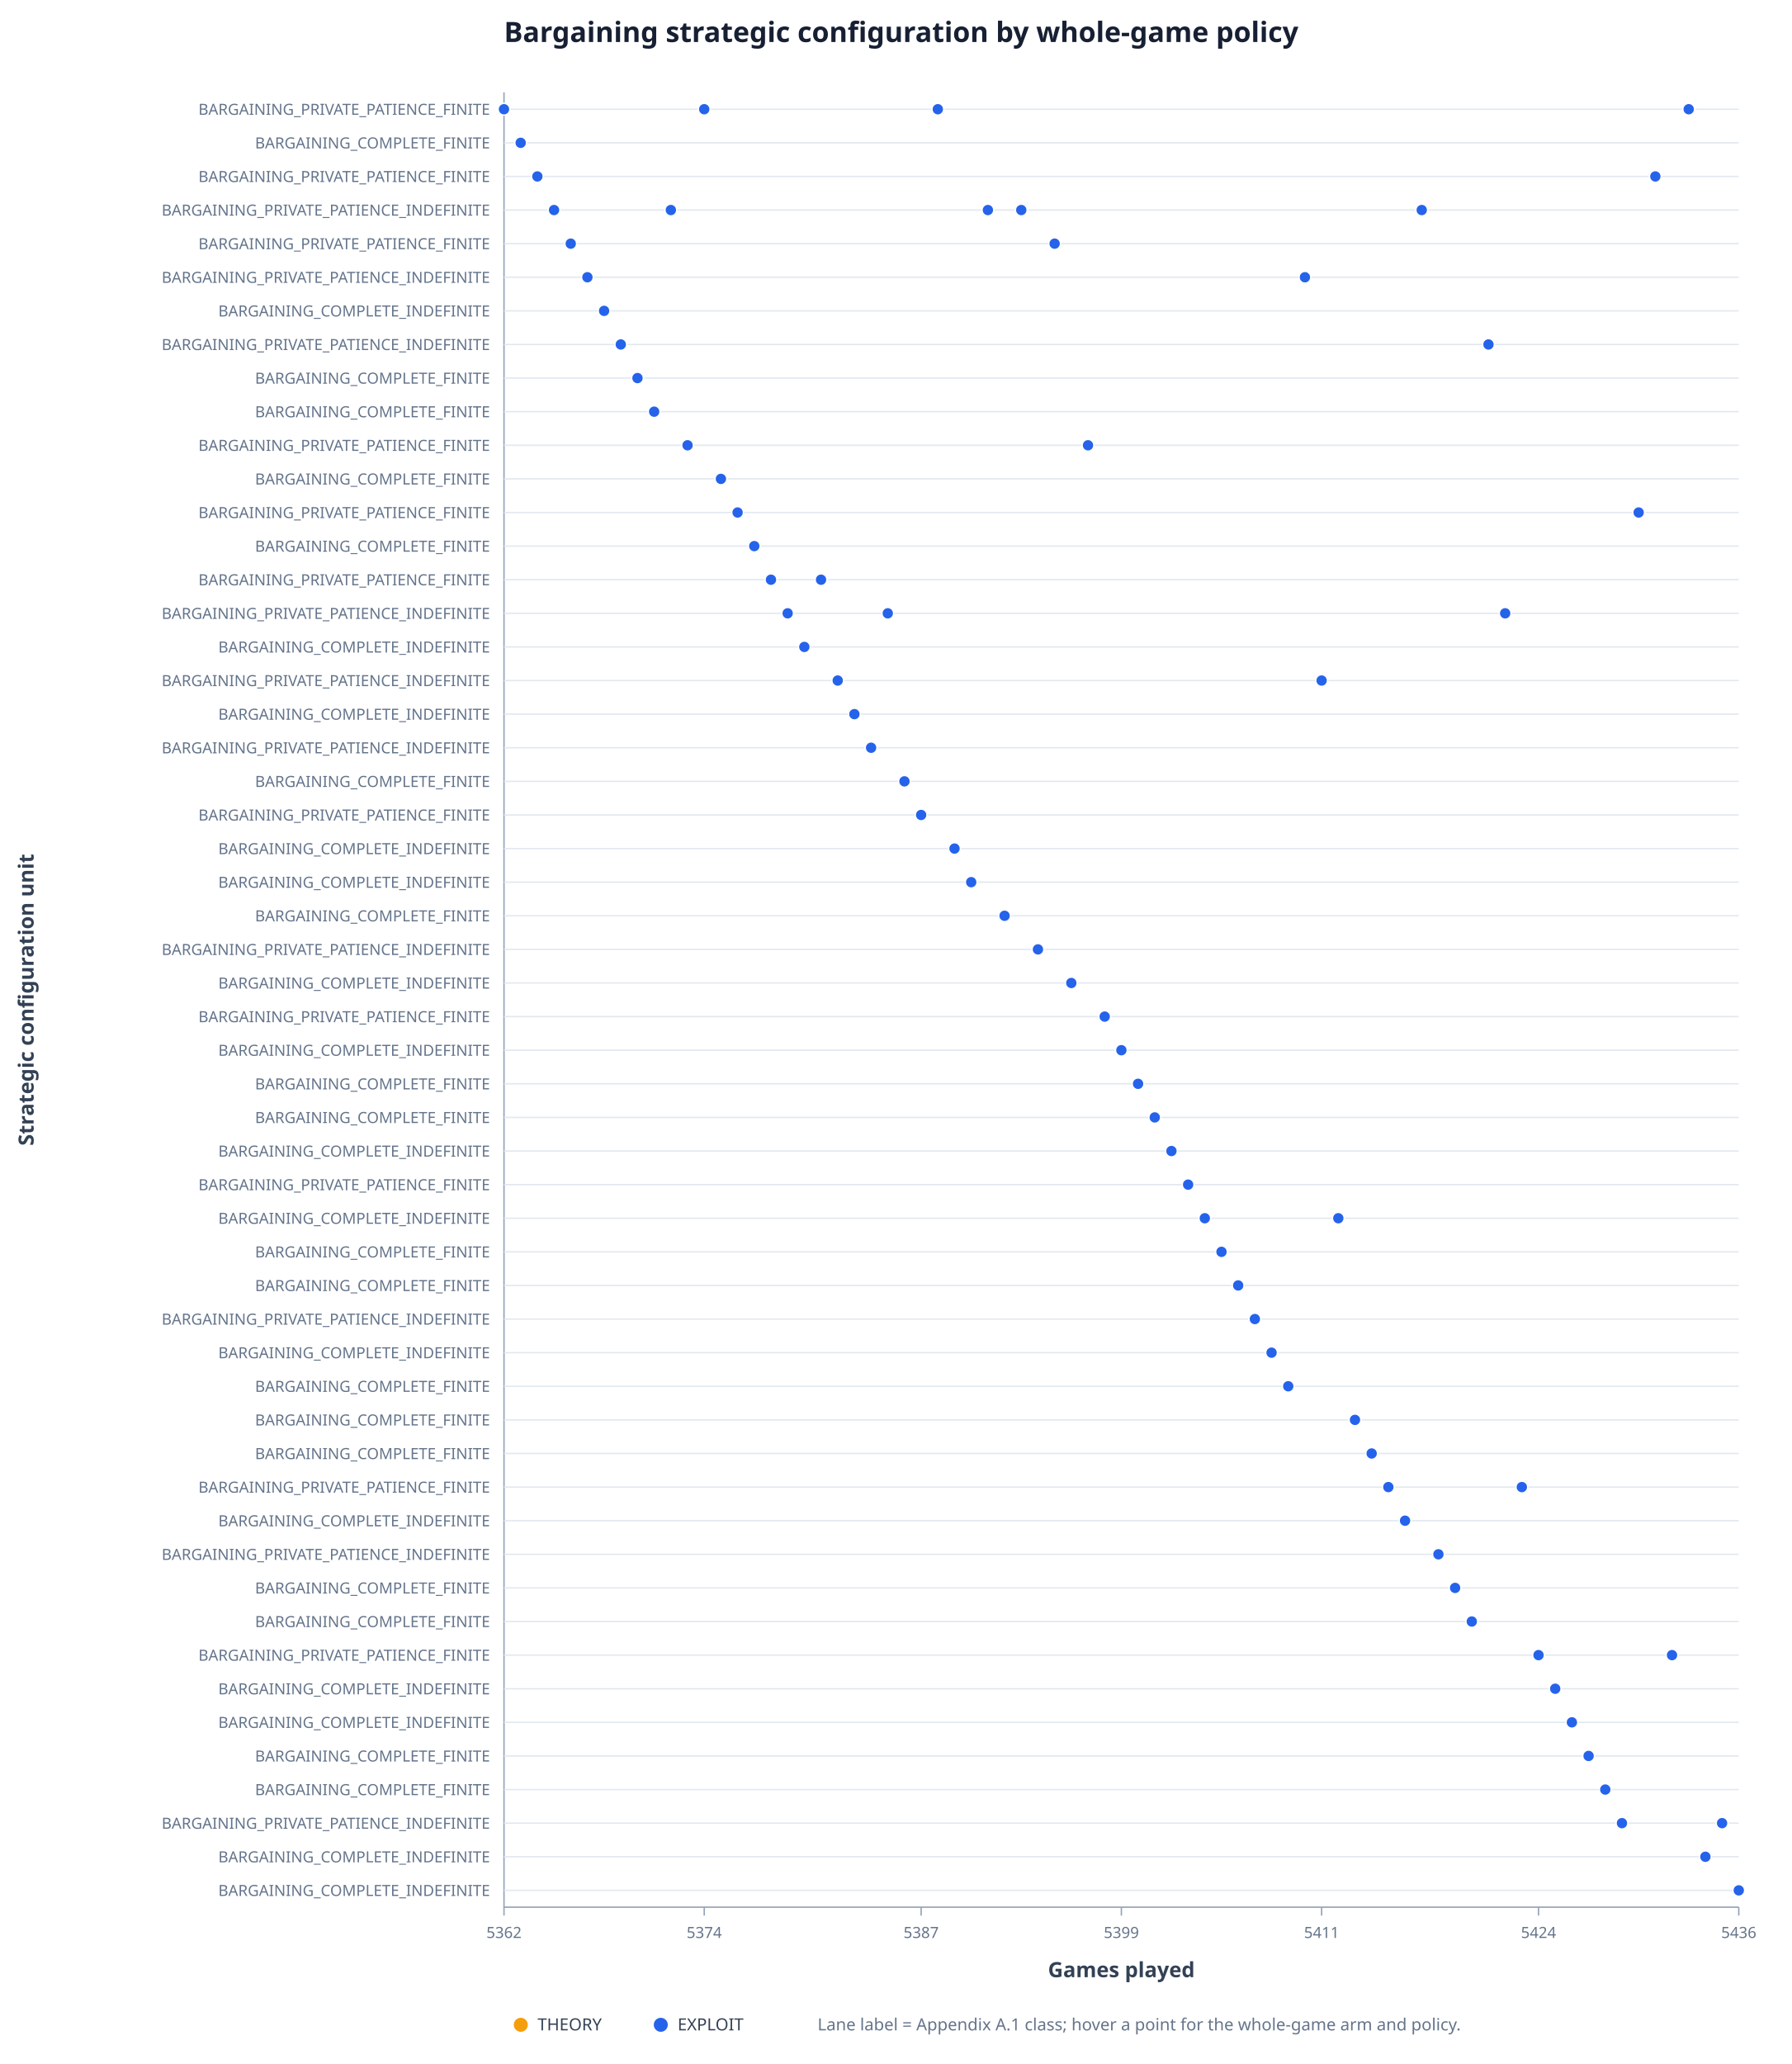
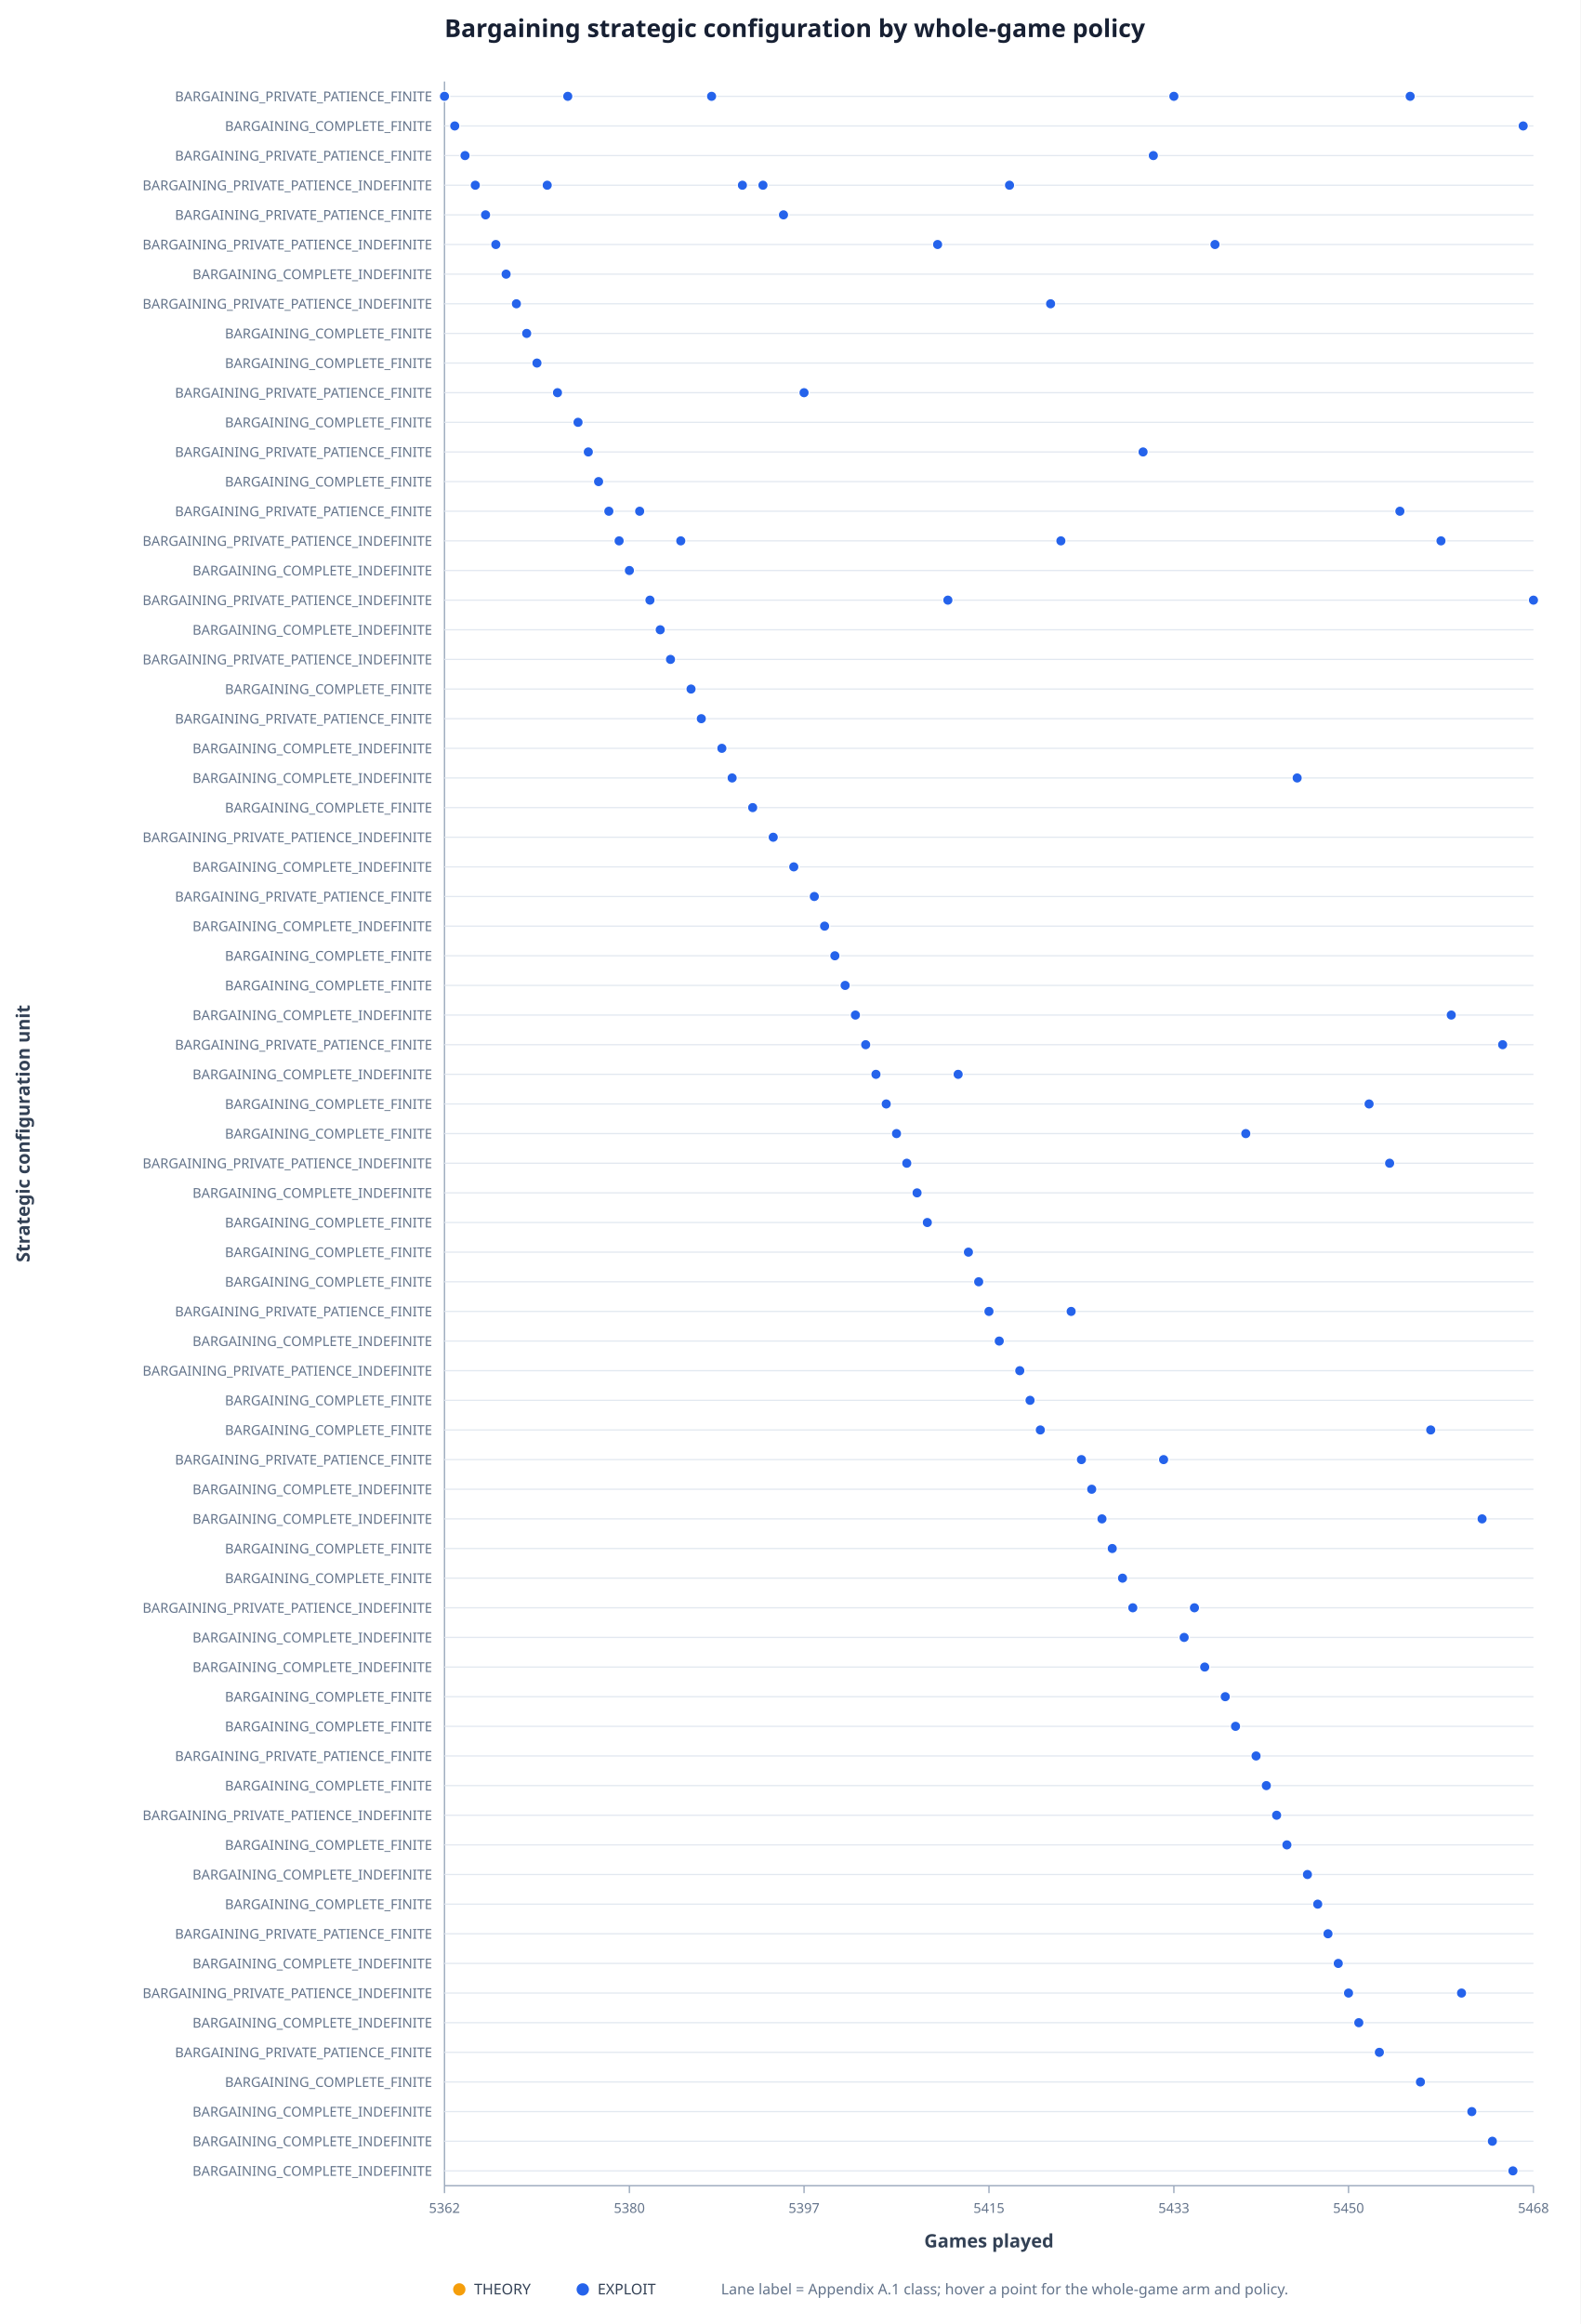
- <svg xmlns="http://www.w3.org/2000/svg" width="1280" height="1474" viewBox="0 0 1280 1474" role="img">
-   <rect width="1280" height="1474" fill="white" />
+ <svg xmlns="http://www.w3.org/2000/svg" width="1280" height="1882" viewBox="0 0 1280 1882" role="img">
+   <rect width="1280" height="1882" fill="white" />
  <text x="360.0" y="30" font-family="system-ui,sans-serif" font-size="20" font-weight="700" fill="#172033">Bargaining strategic configuration by whole-game policy</text>
-   <line x1="360.0" y1="1362.0" x2="1242.0" y2="1362.0" stroke="#94a3b8" />
-   <line x1="360.0" y1="66.0" x2="360.0" y2="1362.0" stroke="#94a3b8" />
-   <text x="801.0" y="1412" text-anchor="middle" font-family="system-ui,sans-serif" font-size="15" font-weight="650" fill="#334155">Games played</text>
-   <text x="24" y="714.0" transform="rotate(-90 24 714.0)" text-anchor="middle" font-family="system-ui,sans-serif" font-size="15" font-weight="650" fill="#334155">Strategic configuration unit</text>
+   <line x1="360.0" y1="1770.0" x2="1242.0" y2="1770.0" stroke="#94a3b8" />
+   <line x1="360.0" y1="66.0" x2="360.0" y2="1770.0" stroke="#94a3b8" />
+   <text x="801.0" y="1820" text-anchor="middle" font-family="system-ui,sans-serif" font-size="15" font-weight="650" fill="#334155">Games played</text>
+   <text x="24" y="918.0" transform="rotate(-90 24 918.0)" text-anchor="middle" font-family="system-ui,sans-serif" font-size="15" font-weight="650" fill="#334155">Strategic configuration unit</text>
  <line x1="360.0" y1="78.00" x2="1242.0" y2="78.00" stroke="#e2e8f0" />
  <text x="350.0" y="82.00" text-anchor="end" font-family="system-ui,sans-serif" font-size="11" fill="#64748b">BARGAINING_PRIVATE_PATIENCE_FINITE</text>
  <line x1="360.0" y1="102.00" x2="1242.0" y2="102.00" stroke="#e2e8f0" />
  <text x="350.0" y="106.00" text-anchor="end" font-family="system-ui,sans-serif" font-size="11" fill="#64748b">BARGAINING_COMPLETE_FINITE</text>
  <line x1="360.0" y1="126.00" x2="1242.0" y2="126.00" stroke="#e2e8f0" />
  <text x="350.0" y="130.00" text-anchor="end" font-family="system-ui,sans-serif" font-size="11" fill="#64748b">BARGAINING_PRIVATE_PATIENCE_FINITE</text>
  <line x1="360.0" y1="150.00" x2="1242.0" y2="150.00" stroke="#e2e8f0" />
  <text x="350.0" y="154.00" text-anchor="end" font-family="system-ui,sans-serif" font-size="11" fill="#64748b">BARGAINING_PRIVATE_PATIENCE_INDEFINITE</text>
  <line x1="360.0" y1="174.00" x2="1242.0" y2="174.00" stroke="#e2e8f0" />
  <text x="350.0" y="178.00" text-anchor="end" font-family="system-ui,sans-serif" font-size="11" fill="#64748b">BARGAINING_PRIVATE_PATIENCE_FINITE</text>
  <line x1="360.0" y1="198.00" x2="1242.0" y2="198.00" stroke="#e2e8f0" />
  <text x="350.0" y="202.00" text-anchor="end" font-family="system-ui,sans-serif" font-size="11" fill="#64748b">BARGAINING_PRIVATE_PATIENCE_INDEFINITE</text>
  <line x1="360.0" y1="222.00" x2="1242.0" y2="222.00" stroke="#e2e8f0" />
  <text x="350.0" y="226.00" text-anchor="end" font-family="system-ui,sans-serif" font-size="11" fill="#64748b">BARGAINING_COMPLETE_INDEFINITE</text>
  <line x1="360.0" y1="246.00" x2="1242.0" y2="246.00" stroke="#e2e8f0" />
  <text x="350.0" y="250.00" text-anchor="end" font-family="system-ui,sans-serif" font-size="11" fill="#64748b">BARGAINING_PRIVATE_PATIENCE_INDEFINITE</text>
  <line x1="360.0" y1="270.00" x2="1242.0" y2="270.00" stroke="#e2e8f0" />
  <text x="350.0" y="274.00" text-anchor="end" font-family="system-ui,sans-serif" font-size="11" fill="#64748b">BARGAINING_COMPLETE_FINITE</text>
  <line x1="360.0" y1="294.00" x2="1242.0" y2="294.00" stroke="#e2e8f0" />
  <text x="350.0" y="298.00" text-anchor="end" font-family="system-ui,sans-serif" font-size="11" fill="#64748b">BARGAINING_COMPLETE_FINITE</text>
  <line x1="360.0" y1="318.00" x2="1242.0" y2="318.00" stroke="#e2e8f0" />
  <text x="350.0" y="322.00" text-anchor="end" font-family="system-ui,sans-serif" font-size="11" fill="#64748b">BARGAINING_PRIVATE_PATIENCE_FINITE</text>
  <line x1="360.0" y1="342.00" x2="1242.0" y2="342.00" stroke="#e2e8f0" />
  <text x="350.0" y="346.00" text-anchor="end" font-family="system-ui,sans-serif" font-size="11" fill="#64748b">BARGAINING_COMPLETE_FINITE</text>
  <line x1="360.0" y1="366.00" x2="1242.0" y2="366.00" stroke="#e2e8f0" />
  <text x="350.0" y="370.00" text-anchor="end" font-family="system-ui,sans-serif" font-size="11" fill="#64748b">BARGAINING_PRIVATE_PATIENCE_FINITE</text>
  <line x1="360.0" y1="390.00" x2="1242.0" y2="390.00" stroke="#e2e8f0" />
  <text x="350.0" y="394.00" text-anchor="end" font-family="system-ui,sans-serif" font-size="11" fill="#64748b">BARGAINING_COMPLETE_FINITE</text>
  <line x1="360.0" y1="414.00" x2="1242.0" y2="414.00" stroke="#e2e8f0" />
  <text x="350.0" y="418.00" text-anchor="end" font-family="system-ui,sans-serif" font-size="11" fill="#64748b">BARGAINING_PRIVATE_PATIENCE_FINITE</text>
  <line x1="360.0" y1="438.00" x2="1242.0" y2="438.00" stroke="#e2e8f0" />
  <text x="350.0" y="442.00" text-anchor="end" font-family="system-ui,sans-serif" font-size="11" fill="#64748b">BARGAINING_PRIVATE_PATIENCE_INDEFINITE</text>
  <line x1="360.0" y1="462.00" x2="1242.0" y2="462.00" stroke="#e2e8f0" />
  <text x="350.0" y="466.00" text-anchor="end" font-family="system-ui,sans-serif" font-size="11" fill="#64748b">BARGAINING_COMPLETE_INDEFINITE</text>
  <line x1="360.0" y1="486.00" x2="1242.0" y2="486.00" stroke="#e2e8f0" />
  <text x="350.0" y="490.00" text-anchor="end" font-family="system-ui,sans-serif" font-size="11" fill="#64748b">BARGAINING_PRIVATE_PATIENCE_INDEFINITE</text>
  <line x1="360.0" y1="510.00" x2="1242.0" y2="510.00" stroke="#e2e8f0" />
  <text x="350.0" y="514.00" text-anchor="end" font-family="system-ui,sans-serif" font-size="11" fill="#64748b">BARGAINING_COMPLETE_INDEFINITE</text>
  <line x1="360.0" y1="534.00" x2="1242.0" y2="534.00" stroke="#e2e8f0" />
  <text x="350.0" y="538.00" text-anchor="end" font-family="system-ui,sans-serif" font-size="11" fill="#64748b">BARGAINING_PRIVATE_PATIENCE_INDEFINITE</text>
  <line x1="360.0" y1="558.00" x2="1242.0" y2="558.00" stroke="#e2e8f0" />
  <text x="350.0" y="562.00" text-anchor="end" font-family="system-ui,sans-serif" font-size="11" fill="#64748b">BARGAINING_COMPLETE_FINITE</text>
  <line x1="360.0" y1="582.00" x2="1242.0" y2="582.00" stroke="#e2e8f0" />
  <text x="350.0" y="586.00" text-anchor="end" font-family="system-ui,sans-serif" font-size="11" fill="#64748b">BARGAINING_PRIVATE_PATIENCE_FINITE</text>
  <line x1="360.0" y1="606.00" x2="1242.0" y2="606.00" stroke="#e2e8f0" />
  <text x="350.0" y="610.00" text-anchor="end" font-family="system-ui,sans-serif" font-size="11" fill="#64748b">BARGAINING_COMPLETE_INDEFINITE</text>
  <line x1="360.0" y1="630.00" x2="1242.0" y2="630.00" stroke="#e2e8f0" />
  <text x="350.0" y="634.00" text-anchor="end" font-family="system-ui,sans-serif" font-size="11" fill="#64748b">BARGAINING_COMPLETE_INDEFINITE</text>
  <line x1="360.0" y1="654.00" x2="1242.0" y2="654.00" stroke="#e2e8f0" />
  <text x="350.0" y="658.00" text-anchor="end" font-family="system-ui,sans-serif" font-size="11" fill="#64748b">BARGAINING_COMPLETE_FINITE</text>
  <line x1="360.0" y1="678.00" x2="1242.0" y2="678.00" stroke="#e2e8f0" />
  <text x="350.0" y="682.00" text-anchor="end" font-family="system-ui,sans-serif" font-size="11" fill="#64748b">BARGAINING_PRIVATE_PATIENCE_INDEFINITE</text>
  <line x1="360.0" y1="702.00" x2="1242.0" y2="702.00" stroke="#e2e8f0" />
  <text x="350.0" y="706.00" text-anchor="end" font-family="system-ui,sans-serif" font-size="11" fill="#64748b">BARGAINING_COMPLETE_INDEFINITE</text>
  <line x1="360.0" y1="726.00" x2="1242.0" y2="726.00" stroke="#e2e8f0" />
  <text x="350.0" y="730.00" text-anchor="end" font-family="system-ui,sans-serif" font-size="11" fill="#64748b">BARGAINING_PRIVATE_PATIENCE_FINITE</text>
  <line x1="360.0" y1="750.00" x2="1242.0" y2="750.00" stroke="#e2e8f0" />
  <text x="350.0" y="754.00" text-anchor="end" font-family="system-ui,sans-serif" font-size="11" fill="#64748b">BARGAINING_COMPLETE_INDEFINITE</text>
  <line x1="360.0" y1="774.00" x2="1242.0" y2="774.00" stroke="#e2e8f0" />
  <text x="350.0" y="778.00" text-anchor="end" font-family="system-ui,sans-serif" font-size="11" fill="#64748b">BARGAINING_COMPLETE_FINITE</text>
  <line x1="360.0" y1="798.00" x2="1242.0" y2="798.00" stroke="#e2e8f0" />
  <text x="350.0" y="802.00" text-anchor="end" font-family="system-ui,sans-serif" font-size="11" fill="#64748b">BARGAINING_COMPLETE_FINITE</text>
  <line x1="360.0" y1="822.00" x2="1242.0" y2="822.00" stroke="#e2e8f0" />
  <text x="350.0" y="826.00" text-anchor="end" font-family="system-ui,sans-serif" font-size="11" fill="#64748b">BARGAINING_COMPLETE_INDEFINITE</text>
  <line x1="360.0" y1="846.00" x2="1242.0" y2="846.00" stroke="#e2e8f0" />
  <text x="350.0" y="850.00" text-anchor="end" font-family="system-ui,sans-serif" font-size="11" fill="#64748b">BARGAINING_PRIVATE_PATIENCE_FINITE</text>
  <line x1="360.0" y1="870.00" x2="1242.0" y2="870.00" stroke="#e2e8f0" />
  <text x="350.0" y="874.00" text-anchor="end" font-family="system-ui,sans-serif" font-size="11" fill="#64748b">BARGAINING_COMPLETE_INDEFINITE</text>
  <line x1="360.0" y1="894.00" x2="1242.0" y2="894.00" stroke="#e2e8f0" />
  <text x="350.0" y="898.00" text-anchor="end" font-family="system-ui,sans-serif" font-size="11" fill="#64748b">BARGAINING_COMPLETE_FINITE</text>
  <line x1="360.0" y1="918.00" x2="1242.0" y2="918.00" stroke="#e2e8f0" />
  <text x="350.0" y="922.00" text-anchor="end" font-family="system-ui,sans-serif" font-size="11" fill="#64748b">BARGAINING_COMPLETE_FINITE</text>
  <line x1="360.0" y1="942.00" x2="1242.0" y2="942.00" stroke="#e2e8f0" />
  <text x="350.0" y="946.00" text-anchor="end" font-family="system-ui,sans-serif" font-size="11" fill="#64748b">BARGAINING_PRIVATE_PATIENCE_INDEFINITE</text>
  <line x1="360.0" y1="966.00" x2="1242.0" y2="966.00" stroke="#e2e8f0" />
  <text x="350.0" y="970.00" text-anchor="end" font-family="system-ui,sans-serif" font-size="11" fill="#64748b">BARGAINING_COMPLETE_INDEFINITE</text>
  <line x1="360.0" y1="990.00" x2="1242.0" y2="990.00" stroke="#e2e8f0" />
  <text x="350.0" y="994.00" text-anchor="end" font-family="system-ui,sans-serif" font-size="11" fill="#64748b">BARGAINING_COMPLETE_FINITE</text>
  <line x1="360.0" y1="1014.00" x2="1242.0" y2="1014.00" stroke="#e2e8f0" />
  <text x="350.0" y="1018.00" text-anchor="end" font-family="system-ui,sans-serif" font-size="11" fill="#64748b">BARGAINING_COMPLETE_FINITE</text>
  <line x1="360.0" y1="1038.00" x2="1242.0" y2="1038.00" stroke="#e2e8f0" />
  <text x="350.0" y="1042.00" text-anchor="end" font-family="system-ui,sans-serif" font-size="11" fill="#64748b">BARGAINING_COMPLETE_FINITE</text>
  <line x1="360.0" y1="1062.00" x2="1242.0" y2="1062.00" stroke="#e2e8f0" />
  <text x="350.0" y="1066.00" text-anchor="end" font-family="system-ui,sans-serif" font-size="11" fill="#64748b">BARGAINING_PRIVATE_PATIENCE_FINITE</text>
  <line x1="360.0" y1="1086.00" x2="1242.0" y2="1086.00" stroke="#e2e8f0" />
  <text x="350.0" y="1090.00" text-anchor="end" font-family="system-ui,sans-serif" font-size="11" fill="#64748b">BARGAINING_COMPLETE_INDEFINITE</text>
  <line x1="360.0" y1="1110.00" x2="1242.0" y2="1110.00" stroke="#e2e8f0" />
  <text x="350.0" y="1114.00" text-anchor="end" font-family="system-ui,sans-serif" font-size="11" fill="#64748b">BARGAINING_PRIVATE_PATIENCE_INDEFINITE</text>
  <line x1="360.0" y1="1134.00" x2="1242.0" y2="1134.00" stroke="#e2e8f0" />
  <text x="350.0" y="1138.00" text-anchor="end" font-family="system-ui,sans-serif" font-size="11" fill="#64748b">BARGAINING_COMPLETE_FINITE</text>
  <line x1="360.0" y1="1158.00" x2="1242.0" y2="1158.00" stroke="#e2e8f0" />
  <text x="350.0" y="1162.00" text-anchor="end" font-family="system-ui,sans-serif" font-size="11" fill="#64748b">BARGAINING_COMPLETE_FINITE</text>
  <line x1="360.0" y1="1182.00" x2="1242.0" y2="1182.00" stroke="#e2e8f0" />
  <text x="350.0" y="1186.00" text-anchor="end" font-family="system-ui,sans-serif" font-size="11" fill="#64748b">BARGAINING_PRIVATE_PATIENCE_FINITE</text>
  <line x1="360.0" y1="1206.00" x2="1242.0" y2="1206.00" stroke="#e2e8f0" />
  <text x="350.0" y="1210.00" text-anchor="end" font-family="system-ui,sans-serif" font-size="11" fill="#64748b">BARGAINING_COMPLETE_INDEFINITE</text>
  <line x1="360.0" y1="1230.00" x2="1242.0" y2="1230.00" stroke="#e2e8f0" />
  <text x="350.0" y="1234.00" text-anchor="end" font-family="system-ui,sans-serif" font-size="11" fill="#64748b">BARGAINING_COMPLETE_INDEFINITE</text>
  <line x1="360.0" y1="1254.00" x2="1242.0" y2="1254.00" stroke="#e2e8f0" />
  <text x="350.0" y="1258.00" text-anchor="end" font-family="system-ui,sans-serif" font-size="11" fill="#64748b">BARGAINING_COMPLETE_FINITE</text>
  <line x1="360.0" y1="1278.00" x2="1242.0" y2="1278.00" stroke="#e2e8f0" />
  <text x="350.0" y="1282.00" text-anchor="end" font-family="system-ui,sans-serif" font-size="11" fill="#64748b">BARGAINING_COMPLETE_FINITE</text>
  <line x1="360.0" y1="1302.00" x2="1242.0" y2="1302.00" stroke="#e2e8f0" />
  <text x="350.0" y="1306.00" text-anchor="end" font-family="system-ui,sans-serif" font-size="11" fill="#64748b">BARGAINING_PRIVATE_PATIENCE_INDEFINITE</text>
  <line x1="360.0" y1="1326.00" x2="1242.0" y2="1326.00" stroke="#e2e8f0" />
  <text x="350.0" y="1330.00" text-anchor="end" font-family="system-ui,sans-serif" font-size="11" fill="#64748b">BARGAINING_COMPLETE_INDEFINITE</text>
  <line x1="360.0" y1="1350.00" x2="1242.0" y2="1350.00" stroke="#e2e8f0" />
  <text x="350.0" y="1354.00" text-anchor="end" font-family="system-ui,sans-serif" font-size="11" fill="#64748b">BARGAINING_COMPLETE_INDEFINITE</text>
-   <line x1="360.00" y1="1362.0" x2="360.00" y2="1368.0" stroke="#94a3b8" />
-   <text x="360.00" y="1384.0" text-anchor="middle" font-family="system-ui,sans-serif" font-size="11" fill="#64748b">5362</text>
-   <line x1="503.03" y1="1362.0" x2="503.03" y2="1368.0" stroke="#94a3b8" />
-   <text x="503.03" y="1384.0" text-anchor="middle" font-family="system-ui,sans-serif" font-size="11" fill="#64748b">5374</text>
-   <line x1="657.97" y1="1362.0" x2="657.97" y2="1368.0" stroke="#94a3b8" />
-   <text x="657.97" y="1384.0" text-anchor="middle" font-family="system-ui,sans-serif" font-size="11" fill="#64748b">5387</text>
-   <line x1="801.00" y1="1362.0" x2="801.00" y2="1368.0" stroke="#94a3b8" />
-   <text x="801.00" y="1384.0" text-anchor="middle" font-family="system-ui,sans-serif" font-size="11" fill="#64748b">5399</text>
-   <line x1="944.03" y1="1362.0" x2="944.03" y2="1368.0" stroke="#94a3b8" />
-   <text x="944.03" y="1384.0" text-anchor="middle" font-family="system-ui,sans-serif" font-size="11" fill="#64748b">5411</text>
-   <line x1="1098.97" y1="1362.0" x2="1098.97" y2="1368.0" stroke="#94a3b8" />
-   <text x="1098.97" y="1384.0" text-anchor="middle" font-family="system-ui,sans-serif" font-size="11" fill="#64748b">5424</text>
-   <line x1="1242.00" y1="1362.0" x2="1242.00" y2="1368.0" stroke="#94a3b8" />
-   <text x="1242.00" y="1384.0" text-anchor="middle" font-family="system-ui,sans-serif" font-size="11" fill="#64748b">5436</text>
+   <line x1="360.0" y1="1374.00" x2="1242.0" y2="1374.00" stroke="#e2e8f0" />
+   <text x="350.0" y="1378.00" text-anchor="end" font-family="system-ui,sans-serif" font-size="11" fill="#64748b">BARGAINING_COMPLETE_FINITE</text>
+   <line x1="360.0" y1="1398.00" x2="1242.0" y2="1398.00" stroke="#e2e8f0" />
+   <text x="350.0" y="1402.00" text-anchor="end" font-family="system-ui,sans-serif" font-size="11" fill="#64748b">BARGAINING_COMPLETE_FINITE</text>
+   <line x1="360.0" y1="1422.00" x2="1242.0" y2="1422.00" stroke="#e2e8f0" />
+   <text x="350.0" y="1426.00" text-anchor="end" font-family="system-ui,sans-serif" font-size="11" fill="#64748b">BARGAINING_PRIVATE_PATIENCE_FINITE</text>
+   <line x1="360.0" y1="1446.00" x2="1242.0" y2="1446.00" stroke="#e2e8f0" />
+   <text x="350.0" y="1450.00" text-anchor="end" font-family="system-ui,sans-serif" font-size="11" fill="#64748b">BARGAINING_COMPLETE_FINITE</text>
+   <line x1="360.0" y1="1470.00" x2="1242.0" y2="1470.00" stroke="#e2e8f0" />
+   <text x="350.0" y="1474.00" text-anchor="end" font-family="system-ui,sans-serif" font-size="11" fill="#64748b">BARGAINING_PRIVATE_PATIENCE_INDEFINITE</text>
+   <line x1="360.0" y1="1494.00" x2="1242.0" y2="1494.00" stroke="#e2e8f0" />
+   <text x="350.0" y="1498.00" text-anchor="end" font-family="system-ui,sans-serif" font-size="11" fill="#64748b">BARGAINING_COMPLETE_FINITE</text>
+   <line x1="360.0" y1="1518.00" x2="1242.0" y2="1518.00" stroke="#e2e8f0" />
+   <text x="350.0" y="1522.00" text-anchor="end" font-family="system-ui,sans-serif" font-size="11" fill="#64748b">BARGAINING_COMPLETE_INDEFINITE</text>
+   <line x1="360.0" y1="1542.00" x2="1242.0" y2="1542.00" stroke="#e2e8f0" />
+   <text x="350.0" y="1546.00" text-anchor="end" font-family="system-ui,sans-serif" font-size="11" fill="#64748b">BARGAINING_COMPLETE_FINITE</text>
+   <line x1="360.0" y1="1566.00" x2="1242.0" y2="1566.00" stroke="#e2e8f0" />
+   <text x="350.0" y="1570.00" text-anchor="end" font-family="system-ui,sans-serif" font-size="11" fill="#64748b">BARGAINING_PRIVATE_PATIENCE_FINITE</text>
+   <line x1="360.0" y1="1590.00" x2="1242.0" y2="1590.00" stroke="#e2e8f0" />
+   <text x="350.0" y="1594.00" text-anchor="end" font-family="system-ui,sans-serif" font-size="11" fill="#64748b">BARGAINING_COMPLETE_INDEFINITE</text>
+   <line x1="360.0" y1="1614.00" x2="1242.0" y2="1614.00" stroke="#e2e8f0" />
+   <text x="350.0" y="1618.00" text-anchor="end" font-family="system-ui,sans-serif" font-size="11" fill="#64748b">BARGAINING_PRIVATE_PATIENCE_INDEFINITE</text>
+   <line x1="360.0" y1="1638.00" x2="1242.0" y2="1638.00" stroke="#e2e8f0" />
+   <text x="350.0" y="1642.00" text-anchor="end" font-family="system-ui,sans-serif" font-size="11" fill="#64748b">BARGAINING_COMPLETE_INDEFINITE</text>
+   <line x1="360.0" y1="1662.00" x2="1242.0" y2="1662.00" stroke="#e2e8f0" />
+   <text x="350.0" y="1666.00" text-anchor="end" font-family="system-ui,sans-serif" font-size="11" fill="#64748b">BARGAINING_PRIVATE_PATIENCE_FINITE</text>
+   <line x1="360.0" y1="1686.00" x2="1242.0" y2="1686.00" stroke="#e2e8f0" />
+   <text x="350.0" y="1690.00" text-anchor="end" font-family="system-ui,sans-serif" font-size="11" fill="#64748b">BARGAINING_COMPLETE_FINITE</text>
+   <line x1="360.0" y1="1710.00" x2="1242.0" y2="1710.00" stroke="#e2e8f0" />
+   <text x="350.0" y="1714.00" text-anchor="end" font-family="system-ui,sans-serif" font-size="11" fill="#64748b">BARGAINING_COMPLETE_INDEFINITE</text>
+   <line x1="360.0" y1="1734.00" x2="1242.0" y2="1734.00" stroke="#e2e8f0" />
+   <text x="350.0" y="1738.00" text-anchor="end" font-family="system-ui,sans-serif" font-size="11" fill="#64748b">BARGAINING_COMPLETE_INDEFINITE</text>
+   <line x1="360.0" y1="1758.00" x2="1242.0" y2="1758.00" stroke="#e2e8f0" />
+   <text x="350.0" y="1762.00" text-anchor="end" font-family="system-ui,sans-serif" font-size="11" fill="#64748b">BARGAINING_COMPLETE_INDEFINITE</text>
+   <line x1="360.00" y1="1770.0" x2="360.00" y2="1776.0" stroke="#94a3b8" />
+   <text x="360.00" y="1792.0" text-anchor="middle" font-family="system-ui,sans-serif" font-size="11" fill="#64748b">5362</text>
+   <line x1="509.77" y1="1770.0" x2="509.77" y2="1776.0" stroke="#94a3b8" />
+   <text x="509.77" y="1792.0" text-anchor="middle" font-family="system-ui,sans-serif" font-size="11" fill="#64748b">5380</text>
+   <line x1="651.23" y1="1770.0" x2="651.23" y2="1776.0" stroke="#94a3b8" />
+   <text x="651.23" y="1792.0" text-anchor="middle" font-family="system-ui,sans-serif" font-size="11" fill="#64748b">5397</text>
+   <line x1="801.00" y1="1770.0" x2="801.00" y2="1776.0" stroke="#94a3b8" />
+   <text x="801.00" y="1792.0" text-anchor="middle" font-family="system-ui,sans-serif" font-size="11" fill="#64748b">5415</text>
+   <line x1="950.77" y1="1770.0" x2="950.77" y2="1776.0" stroke="#94a3b8" />
+   <text x="950.77" y="1792.0" text-anchor="middle" font-family="system-ui,sans-serif" font-size="11" fill="#64748b">5433</text>
+   <line x1="1092.23" y1="1770.0" x2="1092.23" y2="1776.0" stroke="#94a3b8" />
+   <text x="1092.23" y="1792.0" text-anchor="middle" font-family="system-ui,sans-serif" font-size="11" fill="#64748b">5450</text>
+   <line x1="1242.00" y1="1770.0" x2="1242.00" y2="1776.0" stroke="#94a3b8" />
+   <text x="1242.00" y="1792.0" text-anchor="middle" font-family="system-ui,sans-serif" font-size="11" fill="#64748b">5468</text>
  <circle cx="360.00" cy="78.00" r="4.2" fill="#2563eb" stroke="white" stroke-width="1" />
-   <circle cx="371.92" cy="102.00" r="4.2" fill="#2563eb" stroke="white" stroke-width="1" />
-   <circle cx="383.84" cy="126.00" r="4.2" fill="#2563eb" stroke="white" stroke-width="1" />
-   <circle cx="395.76" cy="150.00" r="4.2" fill="#2563eb" stroke="white" stroke-width="1" />
-   <circle cx="407.68" cy="174.00" r="4.2" fill="#2563eb" stroke="white" stroke-width="1" />
-   <circle cx="419.59" cy="198.00" r="4.2" fill="#2563eb" stroke="white" stroke-width="1" />
-   <circle cx="431.51" cy="222.00" r="4.2" fill="#2563eb" stroke="white" stroke-width="1" />
-   <circle cx="443.43" cy="246.00" r="4.2" fill="#2563eb" stroke="white" stroke-width="1" />
-   <circle cx="455.35" cy="270.00" r="4.2" fill="#2563eb" stroke="white" stroke-width="1" />
-   <circle cx="467.27" cy="294.00" r="4.2" fill="#2563eb" stroke="white" stroke-width="1" />
-   <circle cx="479.19" cy="150.00" r="4.2" fill="#2563eb" stroke="white" stroke-width="1" />
-   <circle cx="491.11" cy="318.00" r="4.2" fill="#2563eb" stroke="white" stroke-width="1" />
-   <circle cx="503.03" cy="78.00" r="4.2" fill="#2563eb" stroke="white" stroke-width="1" />
-   <circle cx="514.95" cy="342.00" r="4.2" fill="#2563eb" stroke="white" stroke-width="1" />
-   <circle cx="526.86" cy="366.00" r="4.2" fill="#2563eb" stroke="white" stroke-width="1" />
-   <circle cx="538.78" cy="390.00" r="4.2" fill="#2563eb" stroke="white" stroke-width="1" />
-   <circle cx="550.70" cy="414.00" r="4.2" fill="#2563eb" stroke="white" stroke-width="1" />
-   <circle cx="562.62" cy="438.00" r="4.2" fill="#2563eb" stroke="white" stroke-width="1" />
-   <circle cx="574.54" cy="462.00" r="4.2" fill="#2563eb" stroke="white" stroke-width="1" />
-   <circle cx="586.46" cy="414.00" r="4.2" fill="#2563eb" stroke="white" stroke-width="1" />
-   <circle cx="598.38" cy="486.00" r="4.2" fill="#2563eb" stroke="white" stroke-width="1" />
-   <circle cx="610.30" cy="510.00" r="4.2" fill="#2563eb" stroke="white" stroke-width="1" />
-   <circle cx="622.22" cy="534.00" r="4.2" fill="#2563eb" stroke="white" stroke-width="1" />
-   <circle cx="634.14" cy="438.00" r="4.2" fill="#2563eb" stroke="white" stroke-width="1" />
-   <circle cx="646.05" cy="558.00" r="4.2" fill="#2563eb" stroke="white" stroke-width="1" />
-   <circle cx="657.97" cy="582.00" r="4.2" fill="#2563eb" stroke="white" stroke-width="1" />
-   <circle cx="669.89" cy="78.00" r="4.2" fill="#2563eb" stroke="white" stroke-width="1" />
-   <circle cx="681.81" cy="606.00" r="4.2" fill="#2563eb" stroke="white" stroke-width="1" />
-   <circle cx="693.73" cy="630.00" r="4.2" fill="#2563eb" stroke="white" stroke-width="1" />
-   <circle cx="705.65" cy="150.00" r="4.2" fill="#2563eb" stroke="white" stroke-width="1" />
-   <circle cx="717.57" cy="654.00" r="4.2" fill="#2563eb" stroke="white" stroke-width="1" />
-   <circle cx="729.49" cy="150.00" r="4.2" fill="#2563eb" stroke="white" stroke-width="1" />
-   <circle cx="741.41" cy="678.00" r="4.2" fill="#2563eb" stroke="white" stroke-width="1" />
-   <circle cx="753.32" cy="174.00" r="4.2" fill="#2563eb" stroke="white" stroke-width="1" />
-   <circle cx="765.24" cy="702.00" r="4.2" fill="#2563eb" stroke="white" stroke-width="1" />
-   <circle cx="777.16" cy="318.00" r="4.2" fill="#2563eb" stroke="white" stroke-width="1" />
-   <circle cx="789.08" cy="726.00" r="4.2" fill="#2563eb" stroke="white" stroke-width="1" />
-   <circle cx="801.00" cy="750.00" r="4.2" fill="#2563eb" stroke="white" stroke-width="1" />
-   <circle cx="812.92" cy="774.00" r="4.2" fill="#2563eb" stroke="white" stroke-width="1" />
-   <circle cx="824.84" cy="798.00" r="4.2" fill="#2563eb" stroke="white" stroke-width="1" />
-   <circle cx="836.76" cy="822.00" r="4.2" fill="#2563eb" stroke="white" stroke-width="1" />
-   <circle cx="848.68" cy="846.00" r="4.2" fill="#2563eb" stroke="white" stroke-width="1" />
-   <circle cx="860.59" cy="870.00" r="4.2" fill="#2563eb" stroke="white" stroke-width="1" />
-   <circle cx="872.51" cy="894.00" r="4.2" fill="#2563eb" stroke="white" stroke-width="1" />
-   <circle cx="884.43" cy="918.00" r="4.2" fill="#2563eb" stroke="white" stroke-width="1" />
-   <circle cx="896.35" cy="942.00" r="4.2" fill="#2563eb" stroke="white" stroke-width="1" />
-   <circle cx="908.27" cy="966.00" r="4.2" fill="#2563eb" stroke="white" stroke-width="1" />
-   <circle cx="920.19" cy="990.00" r="4.2" fill="#2563eb" stroke="white" stroke-width="1" />
-   <circle cx="932.11" cy="198.00" r="4.2" fill="#2563eb" stroke="white" stroke-width="1" />
-   <circle cx="944.03" cy="486.00" r="4.2" fill="#2563eb" stroke="white" stroke-width="1" />
-   <circle cx="955.95" cy="870.00" r="4.2" fill="#2563eb" stroke="white" stroke-width="1" />
-   <circle cx="967.86" cy="1014.00" r="4.2" fill="#2563eb" stroke="white" stroke-width="1" />
-   <circle cx="979.78" cy="1038.00" r="4.2" fill="#2563eb" stroke="white" stroke-width="1" />
-   <circle cx="991.70" cy="1062.00" r="4.2" fill="#2563eb" stroke="white" stroke-width="1" />
-   <circle cx="1003.62" cy="1086.00" r="4.2" fill="#2563eb" stroke="white" stroke-width="1" />
-   <circle cx="1015.54" cy="150.00" r="4.2" fill="#2563eb" stroke="white" stroke-width="1" />
-   <circle cx="1027.46" cy="1110.00" r="4.2" fill="#2563eb" stroke="white" stroke-width="1" />
-   <circle cx="1039.38" cy="1134.00" r="4.2" fill="#2563eb" stroke="white" stroke-width="1" />
-   <circle cx="1051.30" cy="1158.00" r="4.2" fill="#2563eb" stroke="white" stroke-width="1" />
-   <circle cx="1063.22" cy="246.00" r="4.2" fill="#2563eb" stroke="white" stroke-width="1" />
-   <circle cx="1075.14" cy="438.00" r="4.2" fill="#2563eb" stroke="white" stroke-width="1" />
-   <circle cx="1087.05" cy="1062.00" r="4.2" fill="#2563eb" stroke="white" stroke-width="1" />
-   <circle cx="1098.97" cy="1182.00" r="4.2" fill="#2563eb" stroke="white" stroke-width="1" />
-   <circle cx="1110.89" cy="1206.00" r="4.2" fill="#2563eb" stroke="white" stroke-width="1" />
-   <circle cx="1122.81" cy="1230.00" r="4.2" fill="#2563eb" stroke="white" stroke-width="1" />
-   <circle cx="1134.73" cy="1254.00" r="4.2" fill="#2563eb" stroke="white" stroke-width="1" />
-   <circle cx="1146.65" cy="1278.00" r="4.2" fill="#2563eb" stroke="white" stroke-width="1" />
-   <circle cx="1158.57" cy="1302.00" r="4.2" fill="#2563eb" stroke="white" stroke-width="1" />
-   <circle cx="1170.49" cy="366.00" r="4.2" fill="#2563eb" stroke="white" stroke-width="1" />
-   <circle cx="1182.41" cy="126.00" r="4.2" fill="#2563eb" stroke="white" stroke-width="1" />
-   <circle cx="1194.32" cy="1182.00" r="4.2" fill="#2563eb" stroke="white" stroke-width="1" />
-   <circle cx="1206.24" cy="78.00" r="4.2" fill="#2563eb" stroke="white" stroke-width="1" />
-   <circle cx="1218.16" cy="1326.00" r="4.2" fill="#2563eb" stroke="white" stroke-width="1" />
-   <circle cx="1230.08" cy="1302.00" r="4.2" fill="#2563eb" stroke="white" stroke-width="1" />
-   <circle cx="1242.00" cy="1350.00" r="4.2" fill="#2563eb" stroke="white" stroke-width="1" />
-   <circle cx="372.0" cy="1446" r="5" fill="#f59e0b" />
-   <text x="384.0" y="1450" font-family="system-ui,sans-serif" font-size="12" fill="#334155">THEORY</text>
-   <circle cx="472.0" cy="1446" r="5" fill="#2563eb" />
-   <text x="484.0" y="1450" font-family="system-ui,sans-serif" font-size="12" fill="#334155">EXPLOIT</text>
-   <text x="584.0" y="1450" font-family="system-ui,sans-serif" font-size="12" fill="#64748b">Lane label = Appendix A.1 class; hover a point for the whole-game arm and policy.</text>
+   <circle cx="368.32" cy="102.00" r="4.2" fill="#2563eb" stroke="white" stroke-width="1" />
+   <circle cx="376.64" cy="126.00" r="4.2" fill="#2563eb" stroke="white" stroke-width="1" />
+   <circle cx="384.96" cy="150.00" r="4.2" fill="#2563eb" stroke="white" stroke-width="1" />
+   <circle cx="393.28" cy="174.00" r="4.2" fill="#2563eb" stroke="white" stroke-width="1" />
+   <circle cx="401.60" cy="198.00" r="4.2" fill="#2563eb" stroke="white" stroke-width="1" />
+   <circle cx="409.92" cy="222.00" r="4.2" fill="#2563eb" stroke="white" stroke-width="1" />
+   <circle cx="418.25" cy="246.00" r="4.2" fill="#2563eb" stroke="white" stroke-width="1" />
+   <circle cx="426.57" cy="270.00" r="4.2" fill="#2563eb" stroke="white" stroke-width="1" />
+   <circle cx="434.89" cy="294.00" r="4.2" fill="#2563eb" stroke="white" stroke-width="1" />
+   <circle cx="443.21" cy="150.00" r="4.2" fill="#2563eb" stroke="white" stroke-width="1" />
+   <circle cx="451.53" cy="318.00" r="4.2" fill="#2563eb" stroke="white" stroke-width="1" />
+   <circle cx="459.85" cy="78.00" r="4.2" fill="#2563eb" stroke="white" stroke-width="1" />
+   <circle cx="468.17" cy="342.00" r="4.2" fill="#2563eb" stroke="white" stroke-width="1" />
+   <circle cx="476.49" cy="366.00" r="4.2" fill="#2563eb" stroke="white" stroke-width="1" />
+   <circle cx="484.81" cy="390.00" r="4.2" fill="#2563eb" stroke="white" stroke-width="1" />
+   <circle cx="493.13" cy="414.00" r="4.2" fill="#2563eb" stroke="white" stroke-width="1" />
+   <circle cx="501.45" cy="438.00" r="4.2" fill="#2563eb" stroke="white" stroke-width="1" />
+   <circle cx="509.77" cy="462.00" r="4.2" fill="#2563eb" stroke="white" stroke-width="1" />
+   <circle cx="518.09" cy="414.00" r="4.2" fill="#2563eb" stroke="white" stroke-width="1" />
+   <circle cx="526.42" cy="486.00" r="4.2" fill="#2563eb" stroke="white" stroke-width="1" />
+   <circle cx="534.74" cy="510.00" r="4.2" fill="#2563eb" stroke="white" stroke-width="1" />
+   <circle cx="543.06" cy="534.00" r="4.2" fill="#2563eb" stroke="white" stroke-width="1" />
+   <circle cx="551.38" cy="438.00" r="4.2" fill="#2563eb" stroke="white" stroke-width="1" />
+   <circle cx="559.70" cy="558.00" r="4.2" fill="#2563eb" stroke="white" stroke-width="1" />
+   <circle cx="568.02" cy="582.00" r="4.2" fill="#2563eb" stroke="white" stroke-width="1" />
+   <circle cx="576.34" cy="78.00" r="4.2" fill="#2563eb" stroke="white" stroke-width="1" />
+   <circle cx="584.66" cy="606.00" r="4.2" fill="#2563eb" stroke="white" stroke-width="1" />
+   <circle cx="592.98" cy="630.00" r="4.2" fill="#2563eb" stroke="white" stroke-width="1" />
+   <circle cx="601.30" cy="150.00" r="4.2" fill="#2563eb" stroke="white" stroke-width="1" />
+   <circle cx="609.62" cy="654.00" r="4.2" fill="#2563eb" stroke="white" stroke-width="1" />
+   <circle cx="617.94" cy="150.00" r="4.2" fill="#2563eb" stroke="white" stroke-width="1" />
+   <circle cx="626.26" cy="678.00" r="4.2" fill="#2563eb" stroke="white" stroke-width="1" />
+   <circle cx="634.58" cy="174.00" r="4.2" fill="#2563eb" stroke="white" stroke-width="1" />
+   <circle cx="642.91" cy="702.00" r="4.2" fill="#2563eb" stroke="white" stroke-width="1" />
+   <circle cx="651.23" cy="318.00" r="4.2" fill="#2563eb" stroke="white" stroke-width="1" />
+   <circle cx="659.55" cy="726.00" r="4.2" fill="#2563eb" stroke="white" stroke-width="1" />
+   <circle cx="667.87" cy="750.00" r="4.2" fill="#2563eb" stroke="white" stroke-width="1" />
+   <circle cx="676.19" cy="774.00" r="4.2" fill="#2563eb" stroke="white" stroke-width="1" />
+   <circle cx="684.51" cy="798.00" r="4.2" fill="#2563eb" stroke="white" stroke-width="1" />
+   <circle cx="692.83" cy="822.00" r="4.2" fill="#2563eb" stroke="white" stroke-width="1" />
+   <circle cx="701.15" cy="846.00" r="4.2" fill="#2563eb" stroke="white" stroke-width="1" />
+   <circle cx="709.47" cy="870.00" r="4.2" fill="#2563eb" stroke="white" stroke-width="1" />
+   <circle cx="717.79" cy="894.00" r="4.2" fill="#2563eb" stroke="white" stroke-width="1" />
+   <circle cx="726.11" cy="918.00" r="4.2" fill="#2563eb" stroke="white" stroke-width="1" />
+   <circle cx="734.43" cy="942.00" r="4.2" fill="#2563eb" stroke="white" stroke-width="1" />
+   <circle cx="742.75" cy="966.00" r="4.2" fill="#2563eb" stroke="white" stroke-width="1" />
+   <circle cx="751.08" cy="990.00" r="4.2" fill="#2563eb" stroke="white" stroke-width="1" />
+   <circle cx="759.40" cy="198.00" r="4.2" fill="#2563eb" stroke="white" stroke-width="1" />
+   <circle cx="767.72" cy="486.00" r="4.2" fill="#2563eb" stroke="white" stroke-width="1" />
+   <circle cx="776.04" cy="870.00" r="4.2" fill="#2563eb" stroke="white" stroke-width="1" />
+   <circle cx="784.36" cy="1014.00" r="4.2" fill="#2563eb" stroke="white" stroke-width="1" />
+   <circle cx="792.68" cy="1038.00" r="4.2" fill="#2563eb" stroke="white" stroke-width="1" />
+   <circle cx="801.00" cy="1062.00" r="4.2" fill="#2563eb" stroke="white" stroke-width="1" />
+   <circle cx="809.32" cy="1086.00" r="4.2" fill="#2563eb" stroke="white" stroke-width="1" />
+   <circle cx="817.64" cy="150.00" r="4.2" fill="#2563eb" stroke="white" stroke-width="1" />
+   <circle cx="825.96" cy="1110.00" r="4.2" fill="#2563eb" stroke="white" stroke-width="1" />
+   <circle cx="834.28" cy="1134.00" r="4.2" fill="#2563eb" stroke="white" stroke-width="1" />
+   <circle cx="842.60" cy="1158.00" r="4.2" fill="#2563eb" stroke="white" stroke-width="1" />
+   <circle cx="850.92" cy="246.00" r="4.2" fill="#2563eb" stroke="white" stroke-width="1" />
+   <circle cx="859.25" cy="438.00" r="4.2" fill="#2563eb" stroke="white" stroke-width="1" />
+   <circle cx="867.57" cy="1062.00" r="4.2" fill="#2563eb" stroke="white" stroke-width="1" />
+   <circle cx="875.89" cy="1182.00" r="4.2" fill="#2563eb" stroke="white" stroke-width="1" />
+   <circle cx="884.21" cy="1206.00" r="4.2" fill="#2563eb" stroke="white" stroke-width="1" />
+   <circle cx="892.53" cy="1230.00" r="4.2" fill="#2563eb" stroke="white" stroke-width="1" />
+   <circle cx="900.85" cy="1254.00" r="4.2" fill="#2563eb" stroke="white" stroke-width="1" />
+   <circle cx="909.17" cy="1278.00" r="4.2" fill="#2563eb" stroke="white" stroke-width="1" />
+   <circle cx="917.49" cy="1302.00" r="4.2" fill="#2563eb" stroke="white" stroke-width="1" />
+   <circle cx="925.81" cy="366.00" r="4.2" fill="#2563eb" stroke="white" stroke-width="1" />
+   <circle cx="934.13" cy="126.00" r="4.2" fill="#2563eb" stroke="white" stroke-width="1" />
+   <circle cx="942.45" cy="1182.00" r="4.2" fill="#2563eb" stroke="white" stroke-width="1" />
+   <circle cx="950.77" cy="78.00" r="4.2" fill="#2563eb" stroke="white" stroke-width="1" />
+   <circle cx="959.09" cy="1326.00" r="4.2" fill="#2563eb" stroke="white" stroke-width="1" />
+   <circle cx="967.42" cy="1302.00" r="4.2" fill="#2563eb" stroke="white" stroke-width="1" />
+   <circle cx="975.74" cy="1350.00" r="4.2" fill="#2563eb" stroke="white" stroke-width="1" />
+   <circle cx="984.06" cy="198.00" r="4.2" fill="#2563eb" stroke="white" stroke-width="1" />
+   <circle cx="992.38" cy="1374.00" r="4.2" fill="#2563eb" stroke="white" stroke-width="1" />
+   <circle cx="1000.70" cy="1398.00" r="4.2" fill="#2563eb" stroke="white" stroke-width="1" />
+   <circle cx="1009.02" cy="918.00" r="4.2" fill="#2563eb" stroke="white" stroke-width="1" />
+   <circle cx="1017.34" cy="1422.00" r="4.2" fill="#2563eb" stroke="white" stroke-width="1" />
+   <circle cx="1025.66" cy="1446.00" r="4.2" fill="#2563eb" stroke="white" stroke-width="1" />
+   <circle cx="1033.98" cy="1470.00" r="4.2" fill="#2563eb" stroke="white" stroke-width="1" />
+   <circle cx="1042.30" cy="1494.00" r="4.2" fill="#2563eb" stroke="white" stroke-width="1" />
+   <circle cx="1050.62" cy="630.00" r="4.2" fill="#2563eb" stroke="white" stroke-width="1" />
+   <circle cx="1058.94" cy="1518.00" r="4.2" fill="#2563eb" stroke="white" stroke-width="1" />
+   <circle cx="1067.26" cy="1542.00" r="4.2" fill="#2563eb" stroke="white" stroke-width="1" />
+   <circle cx="1075.58" cy="1566.00" r="4.2" fill="#2563eb" stroke="white" stroke-width="1" />
+   <circle cx="1083.91" cy="1590.00" r="4.2" fill="#2563eb" stroke="white" stroke-width="1" />
+   <circle cx="1092.23" cy="1614.00" r="4.2" fill="#2563eb" stroke="white" stroke-width="1" />
+   <circle cx="1100.55" cy="1638.00" r="4.2" fill="#2563eb" stroke="white" stroke-width="1" />
+   <circle cx="1108.87" cy="894.00" r="4.2" fill="#2563eb" stroke="white" stroke-width="1" />
+   <circle cx="1117.19" cy="1662.00" r="4.2" fill="#2563eb" stroke="white" stroke-width="1" />
+   <circle cx="1125.51" cy="942.00" r="4.2" fill="#2563eb" stroke="white" stroke-width="1" />
+   <circle cx="1133.83" cy="414.00" r="4.2" fill="#2563eb" stroke="white" stroke-width="1" />
+   <circle cx="1142.15" cy="78.00" r="4.2" fill="#2563eb" stroke="white" stroke-width="1" />
+   <circle cx="1150.47" cy="1686.00" r="4.2" fill="#2563eb" stroke="white" stroke-width="1" />
+   <circle cx="1158.79" cy="1158.00" r="4.2" fill="#2563eb" stroke="white" stroke-width="1" />
+   <circle cx="1167.11" cy="438.00" r="4.2" fill="#2563eb" stroke="white" stroke-width="1" />
+   <circle cx="1175.43" cy="822.00" r="4.2" fill="#2563eb" stroke="white" stroke-width="1" />
+   <circle cx="1183.75" cy="1614.00" r="4.2" fill="#2563eb" stroke="white" stroke-width="1" />
+   <circle cx="1192.08" cy="1710.00" r="4.2" fill="#2563eb" stroke="white" stroke-width="1" />
+   <circle cx="1200.40" cy="1230.00" r="4.2" fill="#2563eb" stroke="white" stroke-width="1" />
+   <circle cx="1208.72" cy="1734.00" r="4.2" fill="#2563eb" stroke="white" stroke-width="1" />
+   <circle cx="1217.04" cy="846.00" r="4.2" fill="#2563eb" stroke="white" stroke-width="1" />
+   <circle cx="1225.36" cy="1758.00" r="4.2" fill="#2563eb" stroke="white" stroke-width="1" />
+   <circle cx="1233.68" cy="102.00" r="4.2" fill="#2563eb" stroke="white" stroke-width="1" />
+   <circle cx="1242.00" cy="486.00" r="4.2" fill="#2563eb" stroke="white" stroke-width="1" />
+   <circle cx="372.0" cy="1854" r="5" fill="#f59e0b" />
+   <text x="384.0" y="1858" font-family="system-ui,sans-serif" font-size="12" fill="#334155">THEORY</text>
+   <circle cx="472.0" cy="1854" r="5" fill="#2563eb" />
+   <text x="484.0" y="1858" font-family="system-ui,sans-serif" font-size="12" fill="#334155">EXPLOIT</text>
+   <text x="584.0" y="1858" font-family="system-ui,sans-serif" font-size="12" fill="#64748b">Lane label = Appendix A.1 class; hover a point for the whole-game arm and policy.</text>
</svg>
